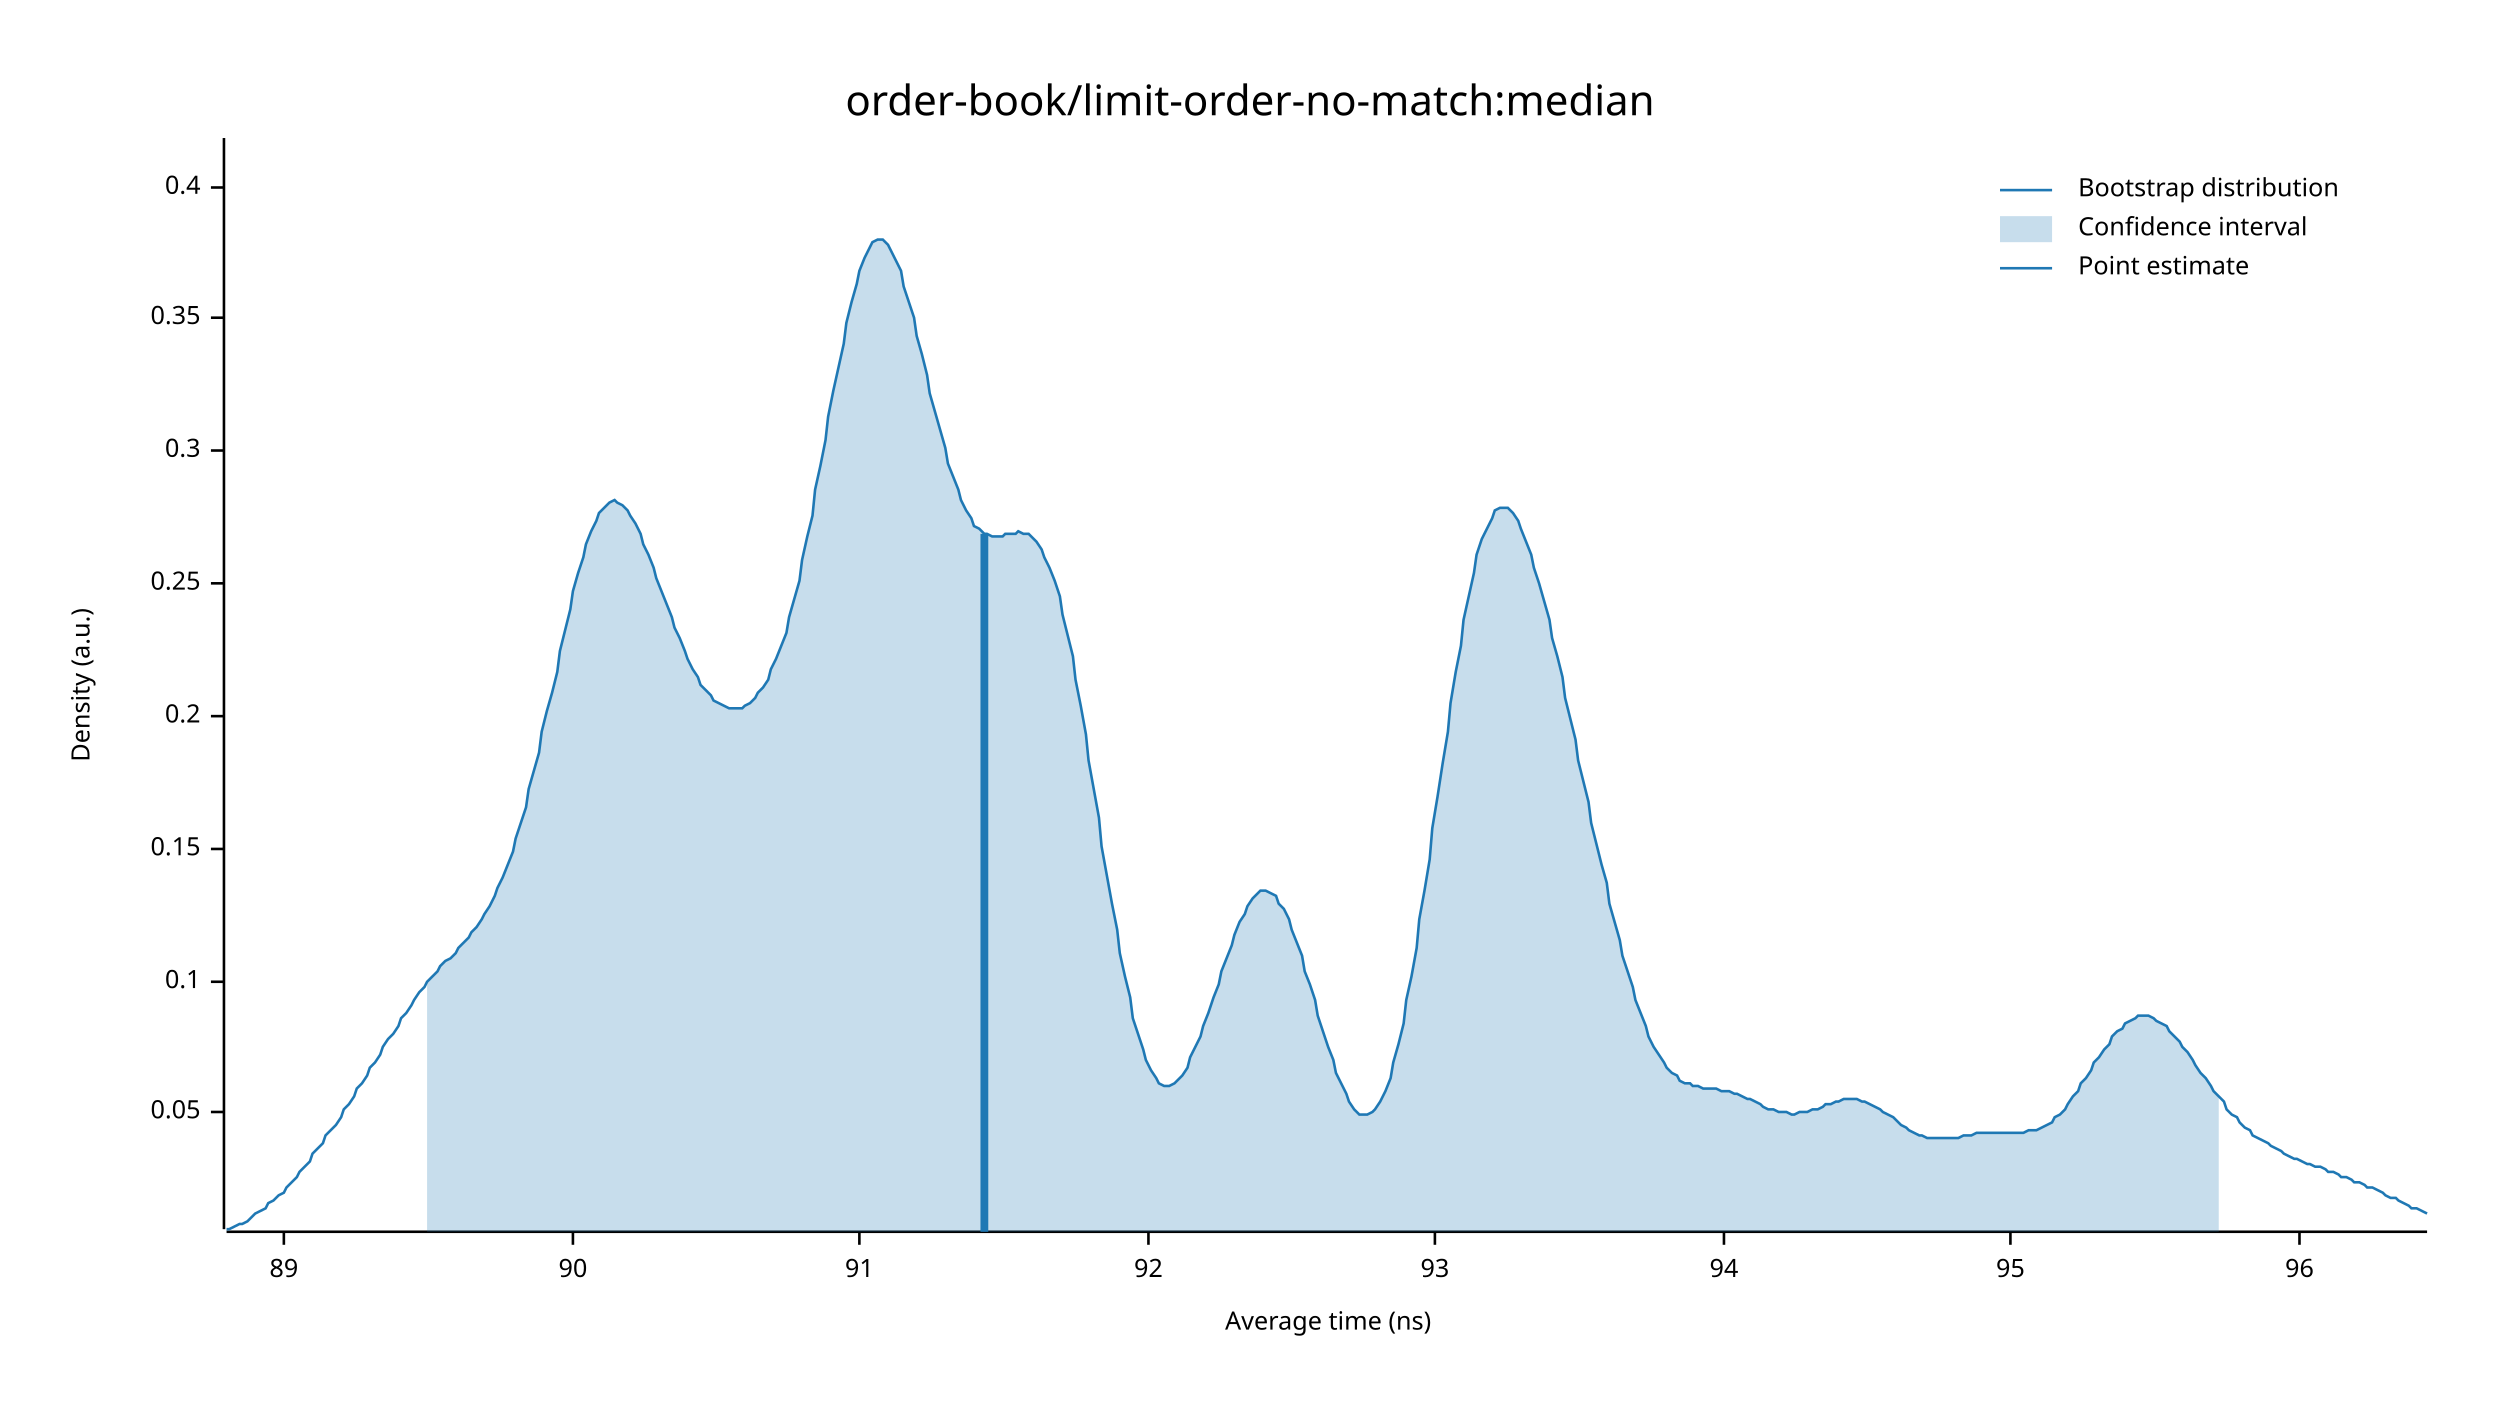
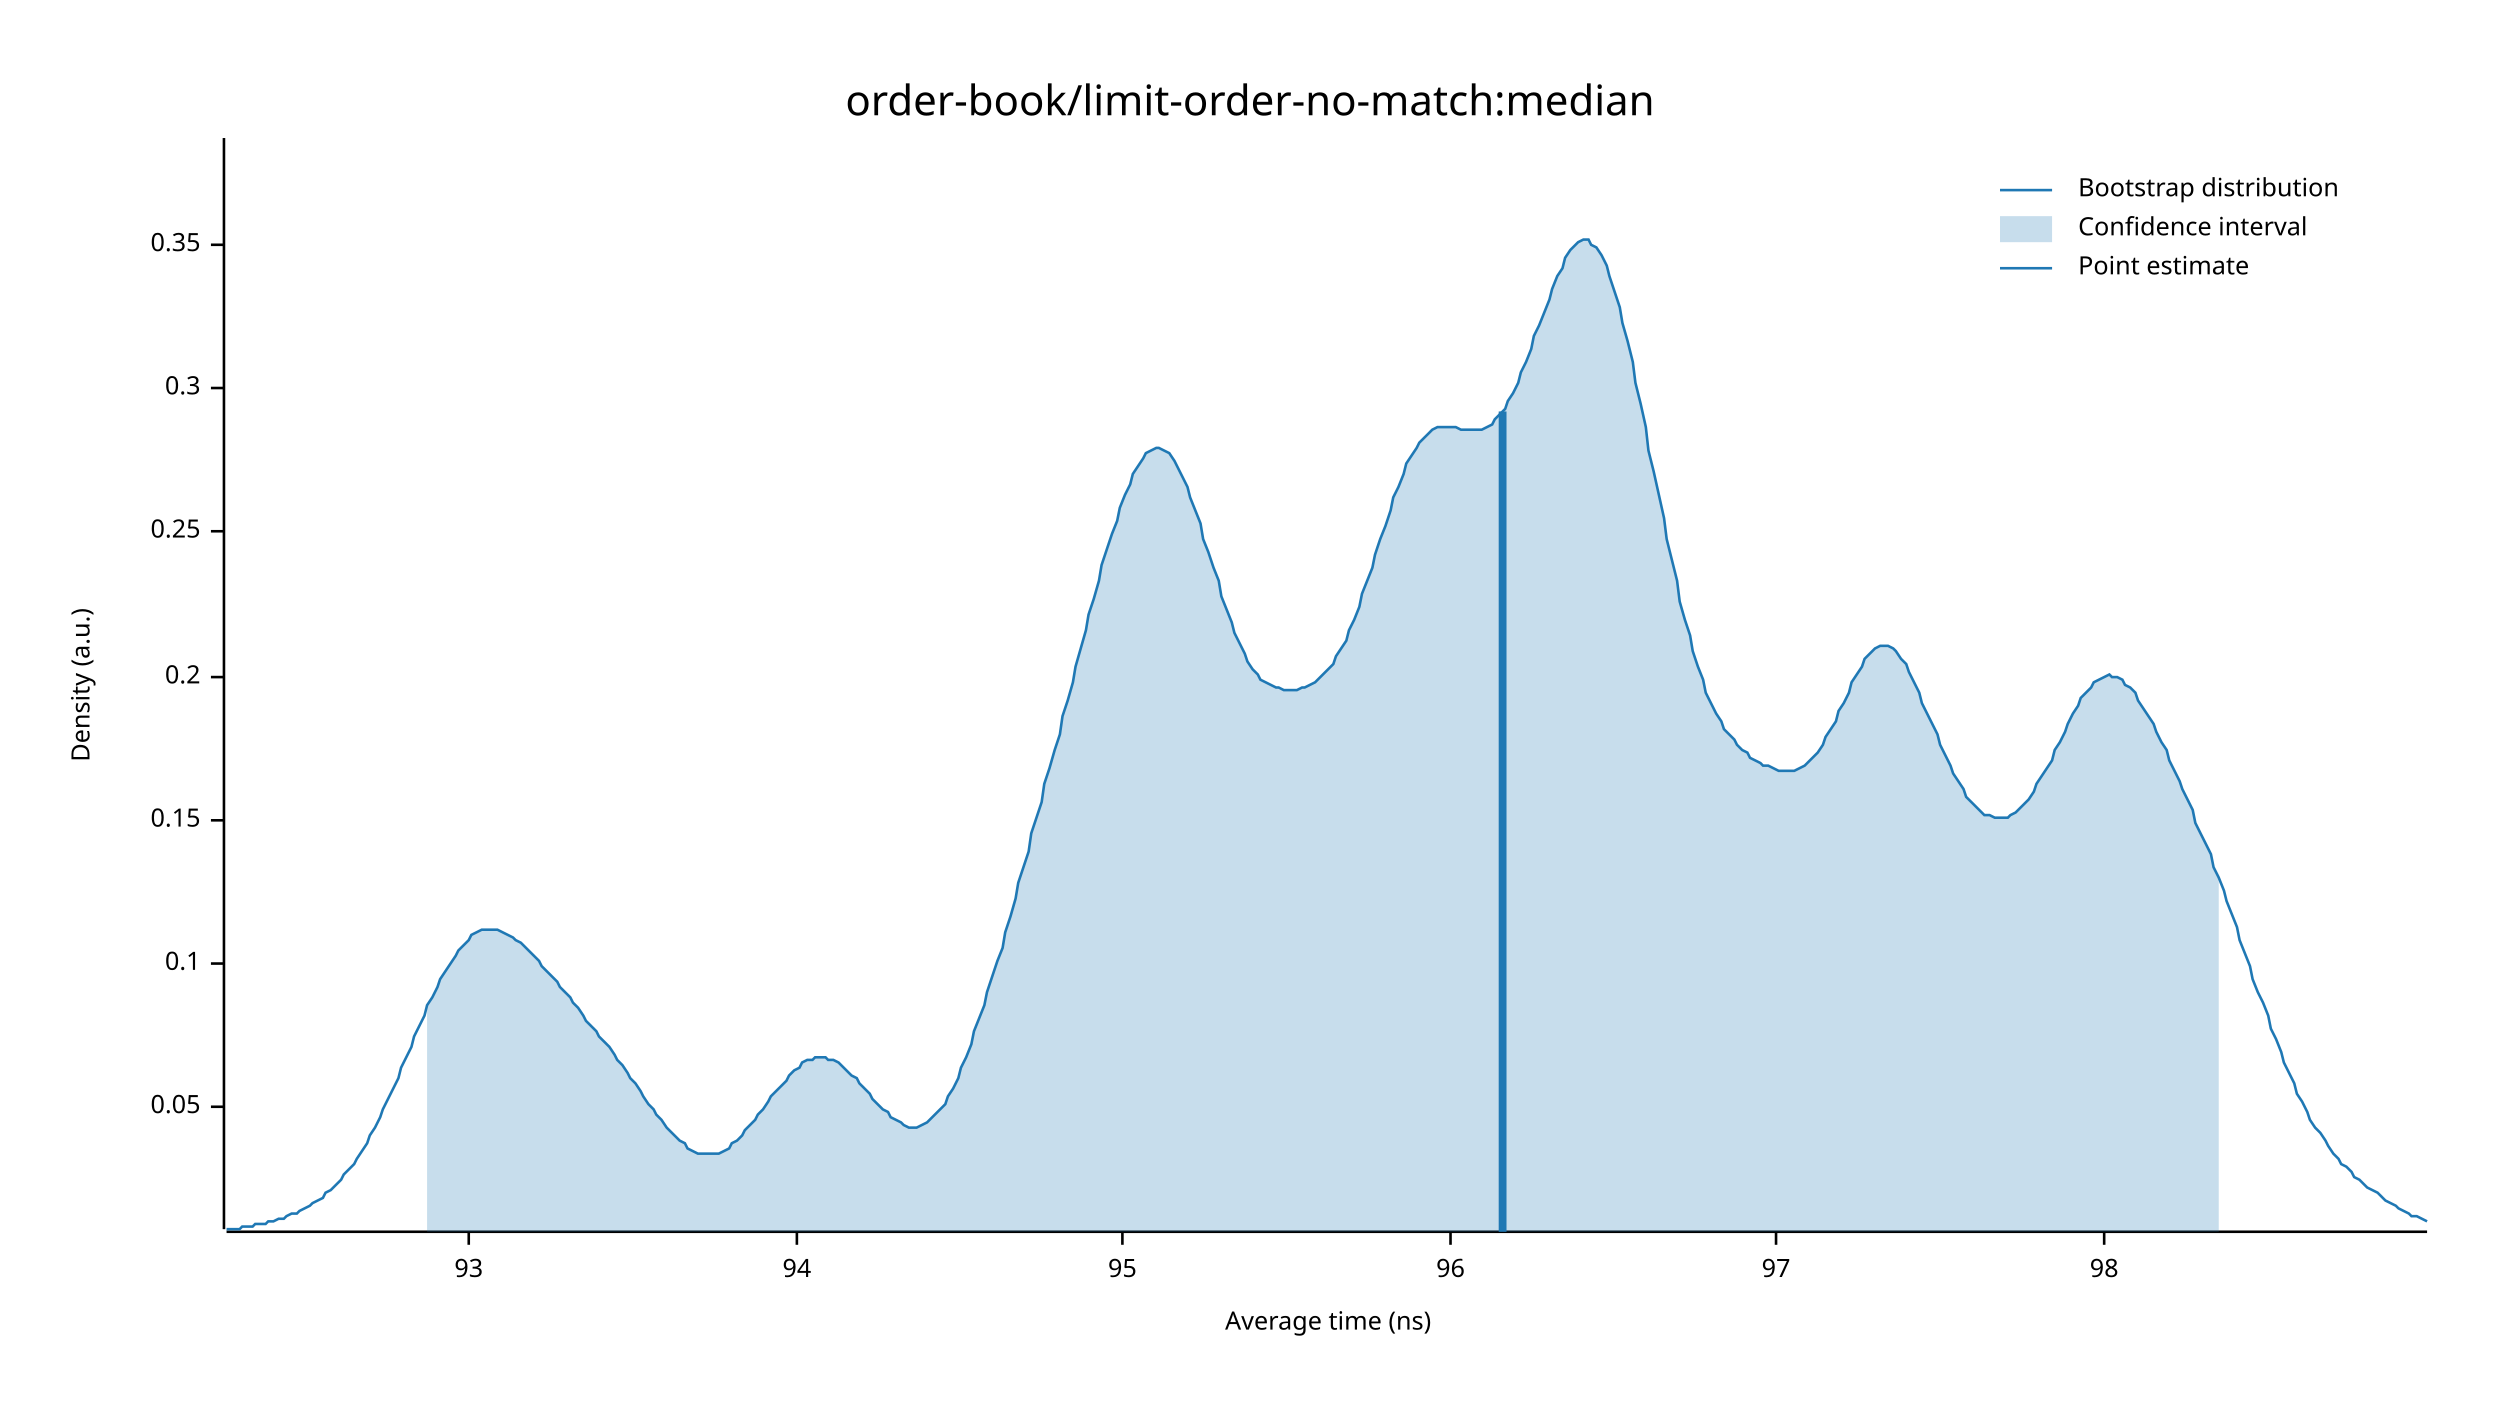
<svg xmlns="http://www.w3.org/2000/svg" width="960" height="540" viewBox="0 0 960 540">
  <text x="480" y="32" dy="0.76em" text-anchor="middle" font-family="sans-serif" font-size="16.129" opacity="1" fill="#000000">
order-book/limit-order-no-match:median
</text>
  <text x="27" y="263" dy="0.76em" text-anchor="middle" font-family="sans-serif" font-size="9.677" opacity="1" fill="#000000" transform="rotate(270, 27, 263)">
Density (a.u.)
</text>
  <text x="510" y="513" dy="-0.5ex" text-anchor="middle" font-family="sans-serif" font-size="9.677" opacity="1" fill="#000000">
Average time (ns)
</text>
  <polyline fill="none" opacity="1" stroke="#000000" stroke-width="1" points="86,53 86,472 " />
-   <text x="77" y="427" dy="0.5ex" text-anchor="end" font-family="sans-serif" font-size="9.677" opacity="1" fill="#000000">
+   <text x="77" y="425" dy="0.5ex" text-anchor="end" font-family="sans-serif" font-size="9.677" opacity="1" fill="#000000">
0.05
</text>
-   <polyline fill="none" opacity="1" stroke="#000000" stroke-width="1" points="81,427 86,427 " />
-   <text x="77" y="377" dy="0.5ex" text-anchor="end" font-family="sans-serif" font-size="9.677" opacity="1" fill="#000000">
+   <polyline fill="none" opacity="1" stroke="#000000" stroke-width="1" points="81,425 86,425 " />
+   <text x="77" y="370" dy="0.5ex" text-anchor="end" font-family="sans-serif" font-size="9.677" opacity="1" fill="#000000">
0.1
</text>
-   <polyline fill="none" opacity="1" stroke="#000000" stroke-width="1" points="81,377 86,377 " />
-   <text x="77" y="326" dy="0.5ex" text-anchor="end" font-family="sans-serif" font-size="9.677" opacity="1" fill="#000000">
+   <polyline fill="none" opacity="1" stroke="#000000" stroke-width="1" points="81,370 86,370 " />
+   <text x="77" y="315" dy="0.5ex" text-anchor="end" font-family="sans-serif" font-size="9.677" opacity="1" fill="#000000">
0.15
</text>
-   <polyline fill="none" opacity="1" stroke="#000000" stroke-width="1" points="81,326 86,326 " />
-   <text x="77" y="275" dy="0.5ex" text-anchor="end" font-family="sans-serif" font-size="9.677" opacity="1" fill="#000000">
+   <polyline fill="none" opacity="1" stroke="#000000" stroke-width="1" points="81,315 86,315 " />
+   <text x="77" y="260" dy="0.5ex" text-anchor="end" font-family="sans-serif" font-size="9.677" opacity="1" fill="#000000">
0.2
</text>
-   <polyline fill="none" opacity="1" stroke="#000000" stroke-width="1" points="81,275 86,275 " />
-   <text x="77" y="224" dy="0.5ex" text-anchor="end" font-family="sans-serif" font-size="9.677" opacity="1" fill="#000000">
+   <polyline fill="none" opacity="1" stroke="#000000" stroke-width="1" points="81,260 86,260 " />
+   <text x="77" y="204" dy="0.5ex" text-anchor="end" font-family="sans-serif" font-size="9.677" opacity="1" fill="#000000">
0.25
</text>
-   <polyline fill="none" opacity="1" stroke="#000000" stroke-width="1" points="81,224 86,224 " />
-   <text x="77" y="173" dy="0.5ex" text-anchor="end" font-family="sans-serif" font-size="9.677" opacity="1" fill="#000000">
+   <polyline fill="none" opacity="1" stroke="#000000" stroke-width="1" points="81,204 86,204 " />
+   <text x="77" y="149" dy="0.5ex" text-anchor="end" font-family="sans-serif" font-size="9.677" opacity="1" fill="#000000">
0.3
</text>
-   <polyline fill="none" opacity="1" stroke="#000000" stroke-width="1" points="81,173 86,173 " />
-   <text x="77" y="122" dy="0.5ex" text-anchor="end" font-family="sans-serif" font-size="9.677" opacity="1" fill="#000000">
+   <polyline fill="none" opacity="1" stroke="#000000" stroke-width="1" points="81,149 86,149 " />
+   <text x="77" y="94" dy="0.5ex" text-anchor="end" font-family="sans-serif" font-size="9.677" opacity="1" fill="#000000">
0.35
</text>
-   <polyline fill="none" opacity="1" stroke="#000000" stroke-width="1" points="81,122 86,122 " />
-   <text x="77" y="72" dy="0.5ex" text-anchor="end" font-family="sans-serif" font-size="9.677" opacity="1" fill="#000000">
- 0.4
- </text>
-   <polyline fill="none" opacity="1" stroke="#000000" stroke-width="1" points="81,72 86,72 " />
+   <polyline fill="none" opacity="1" stroke="#000000" stroke-width="1" points="81,94 86,94 " />
  <polyline fill="none" opacity="1" stroke="#000000" stroke-width="1" points="87,473 932,473 " />
-   <text x="109" y="483" dy="0.76em" text-anchor="middle" font-family="sans-serif" font-size="9.677" opacity="1" fill="#000000">
- 89
- </text>
-   <polyline fill="none" opacity="1" stroke="#000000" stroke-width="1" points="109,473 109,478 " />
-   <text x="220" y="483" dy="0.76em" text-anchor="middle" font-family="sans-serif" font-size="9.677" opacity="1" fill="#000000">
- 90
- </text>
-   <polyline fill="none" opacity="1" stroke="#000000" stroke-width="1" points="220,473 220,478 " />
-   <text x="330" y="483" dy="0.76em" text-anchor="middle" font-family="sans-serif" font-size="9.677" opacity="1" fill="#000000">
- 91
- </text>
-   <polyline fill="none" opacity="1" stroke="#000000" stroke-width="1" points="330,473 330,478 " />
-   <text x="441" y="483" dy="0.76em" text-anchor="middle" font-family="sans-serif" font-size="9.677" opacity="1" fill="#000000">
- 92
- </text>
-   <polyline fill="none" opacity="1" stroke="#000000" stroke-width="1" points="441,473 441,478 " />
-   <text x="551" y="483" dy="0.76em" text-anchor="middle" font-family="sans-serif" font-size="9.677" opacity="1" fill="#000000">
+   <text x="180" y="483" dy="0.76em" text-anchor="middle" font-family="sans-serif" font-size="9.677" opacity="1" fill="#000000">
93
</text>
-   <polyline fill="none" opacity="1" stroke="#000000" stroke-width="1" points="551,473 551,478 " />
-   <text x="662" y="483" dy="0.76em" text-anchor="middle" font-family="sans-serif" font-size="9.677" opacity="1" fill="#000000">
+   <polyline fill="none" opacity="1" stroke="#000000" stroke-width="1" points="180,473 180,478 " />
+   <text x="306" y="483" dy="0.76em" text-anchor="middle" font-family="sans-serif" font-size="9.677" opacity="1" fill="#000000">
94
</text>
-   <polyline fill="none" opacity="1" stroke="#000000" stroke-width="1" points="662,473 662,478 " />
-   <text x="772" y="483" dy="0.76em" text-anchor="middle" font-family="sans-serif" font-size="9.677" opacity="1" fill="#000000">
+   <polyline fill="none" opacity="1" stroke="#000000" stroke-width="1" points="306,473 306,478 " />
+   <text x="431" y="483" dy="0.76em" text-anchor="middle" font-family="sans-serif" font-size="9.677" opacity="1" fill="#000000">
95
</text>
-   <polyline fill="none" opacity="1" stroke="#000000" stroke-width="1" points="772,473 772,478 " />
-   <text x="883" y="483" dy="0.76em" text-anchor="middle" font-family="sans-serif" font-size="9.677" opacity="1" fill="#000000">
+   <polyline fill="none" opacity="1" stroke="#000000" stroke-width="1" points="431,473 431,478 " />
+   <text x="557" y="483" dy="0.76em" text-anchor="middle" font-family="sans-serif" font-size="9.677" opacity="1" fill="#000000">
96
</text>
-   <polyline fill="none" opacity="1" stroke="#000000" stroke-width="1" points="883,473 883,478 " />
-   <polyline fill="none" opacity="1" stroke="#1F78B4" stroke-width="1" points="87,472 88,472 90,471 92,470 93,470 95,469 97,467 98,466 100,465 102,464 103,462 105,461 107,459 109,458 110,456 112,454 114,452 115,450 117,448 119,446 120,443 122,441 124,439 125,436 127,434 129,432 131,429 132,426 134,424 136,421 137,418 139,416 141,413 142,410 144,408 146,405 147,402 149,399 151,397 153,394 154,391 156,389 158,386 159,384 161,381 163,379 164,377 166,375 168,373 169,371 171,369 173,368 175,366 176,364 178,362 180,360 181,358 183,356 185,353 186,351 188,348 190,344 191,341 193,337 195,332 197,327 198,322 200,316 202,310 203,303 205,296 207,289 208,281 210,273 212,266 214,258 215,250 217,242 219,234 220,227 222,220 224,214 225,209 227,204 229,200 230,197 232,195 234,193 236,192 237,193 239,194 241,196 242,198 244,201 246,205 247,209 249,213 251,218 252,222 254,227 256,232 258,237 259,241 261,245 263,250 264,253 266,257 268,260 269,263 271,265 273,267 274,269 276,270 278,271 280,272 281,272 283,272 285,272 286,271 288,270 290,268 291,266 293,264 295,261 296,257 298,253 300,248 302,243 303,237 305,230 307,223 308,215 310,206 312,198 313,188 315,179 317,169 318,160 320,150 322,141 324,132 325,124 327,116 329,109 330,104 332,99 334,95 335,93 337,92 339,92 341,94 342,96 344,100 346,104 347,110 349,116 351,122 352,129 354,136 356,144 357,151 359,158 361,165 363,172 364,178 366,183 368,188 369,192 371,196 373,199 374,202 376,203 378,205 379,205 381,206 383,206 385,206 386,205 388,205 390,205 391,204 393,205 395,205 396,206 398,208 400,211 401,214 403,218 405,223 407,229 408,236 410,244 412,252 413,261 415,271 417,282 418,292 420,303 422,314 423,325 425,336 427,347 429,357 430,366 432,375 434,383 435,391 437,397 439,403 440,407 442,411 444,414 445,416 447,417 449,417 451,416 452,415 454,413 456,410 457,406 459,402 461,398 462,394 464,389 466,383 468,378 469,373 471,368 473,363 474,359 476,354 478,351 479,348 481,345 483,343 484,342 486,342 488,343 490,344 491,347 493,349 495,353 496,357 498,362 500,367 501,373 503,378 505,384 506,390 508,396 510,402 512,407 513,412 515,416 517,420 518,423 520,426 522,428 523,428 525,428 527,427 528,426 530,423 532,419 534,414 535,408 537,401 539,393 540,384 542,375 544,364 545,353 547,342 549,330 550,318 552,306 554,293 556,281 557,270 559,258 561,248 562,238 564,229 566,220 567,213 569,207 571,203 573,199 574,196 576,195 578,195 579,195 581,197 583,200 584,203 586,208 588,213 589,218 591,224 593,231 595,238 596,245 598,252 600,260 601,268 603,276 605,284 606,292 608,300 610,308 611,316 613,324 615,332 617,339 618,347 620,354 622,361 623,367 625,373 627,379 628,384 630,389 632,394 633,398 635,402 637,405 639,408 640,410 642,412 644,413 645,415 647,416 649,416 650,417 652,417 654,418 655,418 657,418 659,418 661,419 662,419 664,419 666,420 667,420 669,421 671,422 672,422 674,423 676,424 677,425 679,426 681,426 683,427 684,427 686,427 688,428 689,428 691,427 693,427 694,427 696,426 698,426 700,425 701,424 703,424 705,423 706,423 708,422 710,422 711,422 713,422 715,423 716,423 718,424 720,425 722,426 723,427 725,428 727,429 728,430 730,432 732,433 733,434 735,435 737,436 738,436 740,437 742,437 744,437 745,437 747,437 749,437 750,437 752,437 754,436 755,436 757,436 759,435 760,435 762,435 764,435 766,435 767,435 769,435 771,435 772,435 774,435 776,435 777,435 779,434 781,434 782,434 784,433 786,432 788,431 789,429 791,428 793,426 794,424 796,421 798,419 799,416 801,414 803,411 804,408 806,406 808,403 810,401 811,398 813,396 815,395 816,393 818,392 820,391 821,390 823,390 825,390 827,391 828,392 830,393 832,394 833,396 835,398 837,400 838,402 840,404 842,407 843,409 845,412 847,414 849,417 850,419 852,421 854,423 855,426 857,428 859,429 860,431 862,433 864,434 865,436 867,437 869,438 871,439 872,440 874,441 876,442 877,443 879,444 881,445 882,445 884,446 886,447 887,447 889,448 891,448 893,449 894,450 896,450 898,451 899,452 901,452 903,453 904,454 906,454 908,455 909,456 911,456 913,457 915,458 916,459 918,460 920,460 921,461 923,462 925,463 926,464 928,464 930,465 932,466 " />
-   <polygon opacity="0.25" fill="#1F78B4" points="164,377 166,375 168,373 169,371 171,369 173,368 175,366 176,364 178,362 180,360 181,358 183,356 185,353 186,351 188,348 190,344 191,341 193,337 195,332 197,327 198,322 200,316 202,310 203,303 205,296 207,289 208,281 210,273 212,266 214,258 215,250 217,242 219,234 220,227 222,220 224,214 225,209 227,204 229,200 230,197 232,195 234,193 236,192 237,193 239,194 241,196 242,198 244,201 246,205 247,209 249,213 251,218 252,222 254,227 256,232 258,237 259,241 261,245 263,250 264,253 266,257 268,260 269,263 271,265 273,267 274,269 276,270 278,271 280,272 281,272 283,272 285,272 286,271 288,270 290,268 291,266 293,264 295,261 296,257 298,253 300,248 302,243 303,237 305,230 307,223 308,215 310,206 312,198 313,188 315,179 317,169 318,160 320,150 322,141 324,132 325,124 327,116 329,109 330,104 332,99 334,95 335,93 337,92 339,92 341,94 342,96 344,100 346,104 347,110 349,116 351,122 352,129 354,136 356,144 357,151 359,158 361,165 363,172 364,178 366,183 368,188 369,192 371,196 373,199 374,202 376,203 378,205 379,205 381,206 383,206 385,206 386,205 388,205 390,205 391,204 393,205 395,205 396,206 398,208 400,211 401,214 403,218 405,223 407,229 408,236 410,244 412,252 413,261 415,271 417,282 418,292 420,303 422,314 423,325 425,336 427,347 429,357 430,366 432,375 434,383 435,391 437,397 439,403 440,407 442,411 444,414 445,416 447,417 449,417 451,416 452,415 454,413 456,410 457,406 459,402 461,398 462,394 464,389 466,383 468,378 469,373 471,368 473,363 474,359 476,354 478,351 479,348 481,345 483,343 484,342 486,342 488,343 490,344 491,347 493,349 495,353 496,357 498,362 500,367 501,373 503,378 505,384 506,390 508,396 510,402 512,407 513,412 515,416 517,420 518,423 520,426 522,428 523,428 525,428 527,427 528,426 530,423 532,419 534,414 535,408 537,401 539,393 540,384 542,375 544,364 545,353 547,342 549,330 550,318 552,306 554,293 556,281 557,270 559,258 561,248 562,238 564,229 566,220 567,213 569,207 571,203 573,199 574,196 576,195 578,195 579,195 581,197 583,200 584,203 586,208 588,213 589,218 591,224 593,231 595,238 596,245 598,252 600,260 601,268 603,276 605,284 606,292 608,300 610,308 611,316 613,324 615,332 617,339 618,347 620,354 622,361 623,367 625,373 627,379 628,384 630,389 632,394 633,398 635,402 637,405 639,408 640,410 642,412 644,413 645,415 647,416 649,416 650,417 652,417 654,418 655,418 657,418 659,418 661,419 662,419 664,419 666,420 667,420 669,421 671,422 672,422 674,423 676,424 677,425 679,426 681,426 683,427 684,427 686,427 688,428 689,428 691,427 693,427 694,427 696,426 698,426 700,425 701,424 703,424 705,423 706,423 708,422 710,422 711,422 713,422 715,423 716,423 718,424 720,425 722,426 723,427 725,428 727,429 728,430 730,432 732,433 733,434 735,435 737,436 738,436 740,437 742,437 744,437 745,437 747,437 749,437 750,437 752,437 754,436 755,436 757,436 759,435 760,435 762,435 764,435 766,435 767,435 769,435 771,435 772,435 774,435 776,435 777,435 779,434 781,434 782,434 784,433 786,432 788,431 789,429 791,428 793,426 794,424 796,421 798,419 799,416 801,414 803,411 804,408 806,406 808,403 810,401 811,398 813,396 815,395 816,393 818,392 820,391 821,390 823,390 825,390 827,391 828,392 830,393 832,394 833,396 835,398 837,400 838,402 840,404 842,407 843,409 845,412 847,414 849,417 850,419 852,421 852,473 164,473 " />
-   <polyline fill="none" opacity="1" stroke="#1F78B4" stroke-width="3" points="378,473 378,205 " />
+   <polyline fill="none" opacity="1" stroke="#000000" stroke-width="1" points="557,473 557,478 " />
+   <text x="682" y="483" dy="0.76em" text-anchor="middle" font-family="sans-serif" font-size="9.677" opacity="1" fill="#000000">
+ 97
+ </text>
+   <polyline fill="none" opacity="1" stroke="#000000" stroke-width="1" points="682,473 682,478 " />
+   <text x="808" y="483" dy="0.76em" text-anchor="middle" font-family="sans-serif" font-size="9.677" opacity="1" fill="#000000">
+ 98
+ </text>
+   <polyline fill="none" opacity="1" stroke="#000000" stroke-width="1" points="808,473 808,478 " />
+   <polyline fill="none" opacity="1" stroke="#1F78B4" stroke-width="1" points="87,472 88,472 90,472 92,472 93,471 95,471 97,471 98,470 100,470 102,470 103,469 105,469 107,468 109,468 110,467 112,466 114,466 115,465 117,464 119,463 120,462 122,461 124,460 125,458 127,457 129,455 131,453 132,451 134,449 136,447 137,445 139,442 141,439 142,436 144,433 146,429 147,426 149,422 151,418 153,414 154,410 156,406 158,402 159,398 161,394 163,390 164,386 166,383 168,379 169,376 171,373 173,370 175,367 176,365 178,363 180,361 181,359 183,358 185,357 186,357 188,357 190,357 191,357 193,358 195,359 197,360 198,361 200,362 202,364 203,365 205,367 207,369 208,371 210,373 212,375 214,377 215,379 217,381 219,383 220,385 222,387 224,390 225,392 227,394 229,396 230,398 232,400 234,402 236,405 237,407 239,409 241,412 242,414 244,416 246,419 247,421 249,424 251,426 252,428 254,430 256,433 258,435 259,436 261,438 263,439 264,441 266,442 268,443 269,443 271,443 273,443 274,443 276,443 278,442 280,441 281,439 283,438 285,436 286,434 288,432 290,430 291,428 293,426 295,423 296,421 298,419 300,417 302,415 303,413 305,411 307,410 308,408 310,407 312,407 313,406 315,406 317,406 318,407 320,407 322,408 324,410 325,411 327,413 329,414 330,416 332,418 334,420 335,422 337,424 339,426 341,427 342,429 344,430 346,431 347,432 349,433 351,433 352,433 354,432 356,431 357,430 359,428 361,426 363,424 364,421 366,418 368,414 369,410 371,406 373,401 374,396 376,391 378,386 379,381 381,375 383,369 385,364 386,358 388,352 390,345 391,339 393,333 395,327 396,320 398,314 400,308 401,301 403,295 405,288 407,282 408,275 410,269 412,262 413,256 415,249 417,242 418,236 420,230 422,223 423,217 425,211 427,205 429,200 430,195 432,190 434,186 435,182 437,179 439,176 440,174 442,173 444,172 445,172 447,173 449,174 451,177 452,179 454,183 456,187 457,191 459,196 461,201 462,207 464,212 466,218 468,223 469,229 471,234 473,239 474,243 476,247 478,251 479,254 481,257 483,259 484,261 486,262 488,263 490,264 491,264 493,265 495,265 496,265 498,265 500,264 501,264 503,263 505,262 506,261 508,259 510,257 512,255 513,252 515,249 517,246 518,242 520,238 522,233 523,228 525,223 527,218 528,213 530,207 532,202 534,196 535,191 537,187 539,182 540,178 542,175 544,172 545,170 547,168 549,166 550,165 552,164 554,164 556,164 557,164 559,164 561,165 562,165 564,165 566,165 567,165 569,165 571,164 573,163 574,161 576,159 578,157 579,154 581,151 583,147 584,143 586,139 588,134 589,129 591,125 593,120 595,115 596,111 598,106 600,103 601,99 603,96 605,94 606,93 608,92 610,92 611,94 613,95 615,98 617,102 618,106 620,112 622,118 623,124 625,131 627,139 628,147 630,155 632,164 633,173 635,181 637,190 639,199 640,207 642,215 644,223 645,231 647,238 649,244 650,250 652,256 654,261 655,266 657,270 659,274 661,277 662,280 664,282 666,284 667,286 669,288 671,289 672,291 674,292 676,293 677,294 679,294 681,295 683,296 684,296 686,296 688,296 689,296 691,295 693,294 694,293 696,291 698,289 700,286 701,283 703,280 705,277 706,273 708,270 710,266 711,262 713,259 715,256 716,253 718,251 720,249 722,248 723,248 725,248 727,249 728,250 730,253 732,255 733,258 735,262 737,266 738,270 740,274 742,278 744,282 745,286 747,290 749,294 750,297 752,300 754,303 755,306 757,308 759,310 760,311 762,313 764,313 766,314 767,314 769,314 771,314 772,313 774,312 776,310 777,309 779,307 781,304 782,301 784,298 786,295 788,292 789,288 791,285 793,281 794,278 796,274 798,271 799,268 801,266 803,264 804,262 806,261 808,260 810,259 811,260 813,260 815,261 816,263 818,264 820,266 821,269 823,272 825,275 827,278 828,281 830,285 832,288 833,292 835,296 837,300 838,303 840,307 842,311 843,316 845,320 847,324 849,328 850,333 852,337 854,342 855,346 857,351 859,356 860,361 862,366 864,371 865,376 867,381 869,385 871,390 872,395 874,399 876,404 877,408 879,412 881,416 882,420 884,423 886,427 887,430 889,433 891,435 893,438 894,440 896,443 898,445 899,447 901,448 903,450 904,452 906,453 908,455 909,456 911,457 913,458 915,460 916,461 918,462 920,463 921,464 923,465 925,466 926,467 928,467 930,468 932,469 " />
+   <polygon opacity="0.25" fill="#1F78B4" points="164,386 166,383 168,379 169,376 171,373 173,370 175,367 176,365 178,363 180,361 181,359 183,358 185,357 186,357 188,357 190,357 191,357 193,358 195,359 197,360 198,361 200,362 202,364 203,365 205,367 207,369 208,371 210,373 212,375 214,377 215,379 217,381 219,383 220,385 222,387 224,390 225,392 227,394 229,396 230,398 232,400 234,402 236,405 237,407 239,409 241,412 242,414 244,416 246,419 247,421 249,424 251,426 252,428 254,430 256,433 258,435 259,436 261,438 263,439 264,441 266,442 268,443 269,443 271,443 273,443 274,443 276,443 278,442 280,441 281,439 283,438 285,436 286,434 288,432 290,430 291,428 293,426 295,423 296,421 298,419 300,417 302,415 303,413 305,411 307,410 308,408 310,407 312,407 313,406 315,406 317,406 318,407 320,407 322,408 324,410 325,411 327,413 329,414 330,416 332,418 334,420 335,422 337,424 339,426 341,427 342,429 344,430 346,431 347,432 349,433 351,433 352,433 354,432 356,431 357,430 359,428 361,426 363,424 364,421 366,418 368,414 369,410 371,406 373,401 374,396 376,391 378,386 379,381 381,375 383,369 385,364 386,358 388,352 390,345 391,339 393,333 395,327 396,320 398,314 400,308 401,301 403,295 405,288 407,282 408,275 410,269 412,262 413,256 415,249 417,242 418,236 420,230 422,223 423,217 425,211 427,205 429,200 430,195 432,190 434,186 435,182 437,179 439,176 440,174 442,173 444,172 445,172 447,173 449,174 451,177 452,179 454,183 456,187 457,191 459,196 461,201 462,207 464,212 466,218 468,223 469,229 471,234 473,239 474,243 476,247 478,251 479,254 481,257 483,259 484,261 486,262 488,263 490,264 491,264 493,265 495,265 496,265 498,265 500,264 501,264 503,263 505,262 506,261 508,259 510,257 512,255 513,252 515,249 517,246 518,242 520,238 522,233 523,228 525,223 527,218 528,213 530,207 532,202 534,196 535,191 537,187 539,182 540,178 542,175 544,172 545,170 547,168 549,166 550,165 552,164 554,164 556,164 557,164 559,164 561,165 562,165 564,165 566,165 567,165 569,165 571,164 573,163 574,161 576,159 578,157 579,154 581,151 583,147 584,143 586,139 588,134 589,129 591,125 593,120 595,115 596,111 598,106 600,103 601,99 603,96 605,94 606,93 608,92 610,92 611,94 613,95 615,98 617,102 618,106 620,112 622,118 623,124 625,131 627,139 628,147 630,155 632,164 633,173 635,181 637,190 639,199 640,207 642,215 644,223 645,231 647,238 649,244 650,250 652,256 654,261 655,266 657,270 659,274 661,277 662,280 664,282 666,284 667,286 669,288 671,289 672,291 674,292 676,293 677,294 679,294 681,295 683,296 684,296 686,296 688,296 689,296 691,295 693,294 694,293 696,291 698,289 700,286 701,283 703,280 705,277 706,273 708,270 710,266 711,262 713,259 715,256 716,253 718,251 720,249 722,248 723,248 725,248 727,249 728,250 730,253 732,255 733,258 735,262 737,266 738,270 740,274 742,278 744,282 745,286 747,290 749,294 750,297 752,300 754,303 755,306 757,308 759,310 760,311 762,313 764,313 766,314 767,314 769,314 771,314 772,313 774,312 776,310 777,309 779,307 781,304 782,301 784,298 786,295 788,292 789,288 791,285 793,281 794,278 796,274 798,271 799,268 801,266 803,264 804,262 806,261 808,260 810,259 811,260 813,260 815,261 816,263 818,264 820,266 821,269 823,272 825,275 827,278 828,281 830,285 832,288 833,292 835,296 837,300 838,303 840,307 842,311 843,316 845,320 847,324 849,328 850,333 852,337 852,473 164,473 " />
+   <polyline fill="none" opacity="1" stroke="#1F78B4" stroke-width="3" points="577,473 577,158 " />
  <text x="798" y="68" dy="0.76em" text-anchor="start" font-family="sans-serif" font-size="9.677" opacity="1" fill="#000000">
Bootstrap distribution
</text>
  <text x="798" y="83" dy="0.76em" text-anchor="start" font-family="sans-serif" font-size="9.677" opacity="1" fill="#000000">
Confidence interval
</text>
  <text x="798" y="98" dy="0.76em" text-anchor="start" font-family="sans-serif" font-size="9.677" opacity="1" fill="#000000">
Point estimate
</text>
  <polyline fill="none" opacity="1" stroke="#1F78B4" stroke-width="1" points="768,73 788,73 " />
  <rect x="768" y="83" width="20" height="10" opacity="0.25" fill="#1F78B4" stroke="none" />
  <polyline fill="none" opacity="1" stroke="#1F78B4" stroke-width="1" points="768,103 788,103 " />
</svg>
